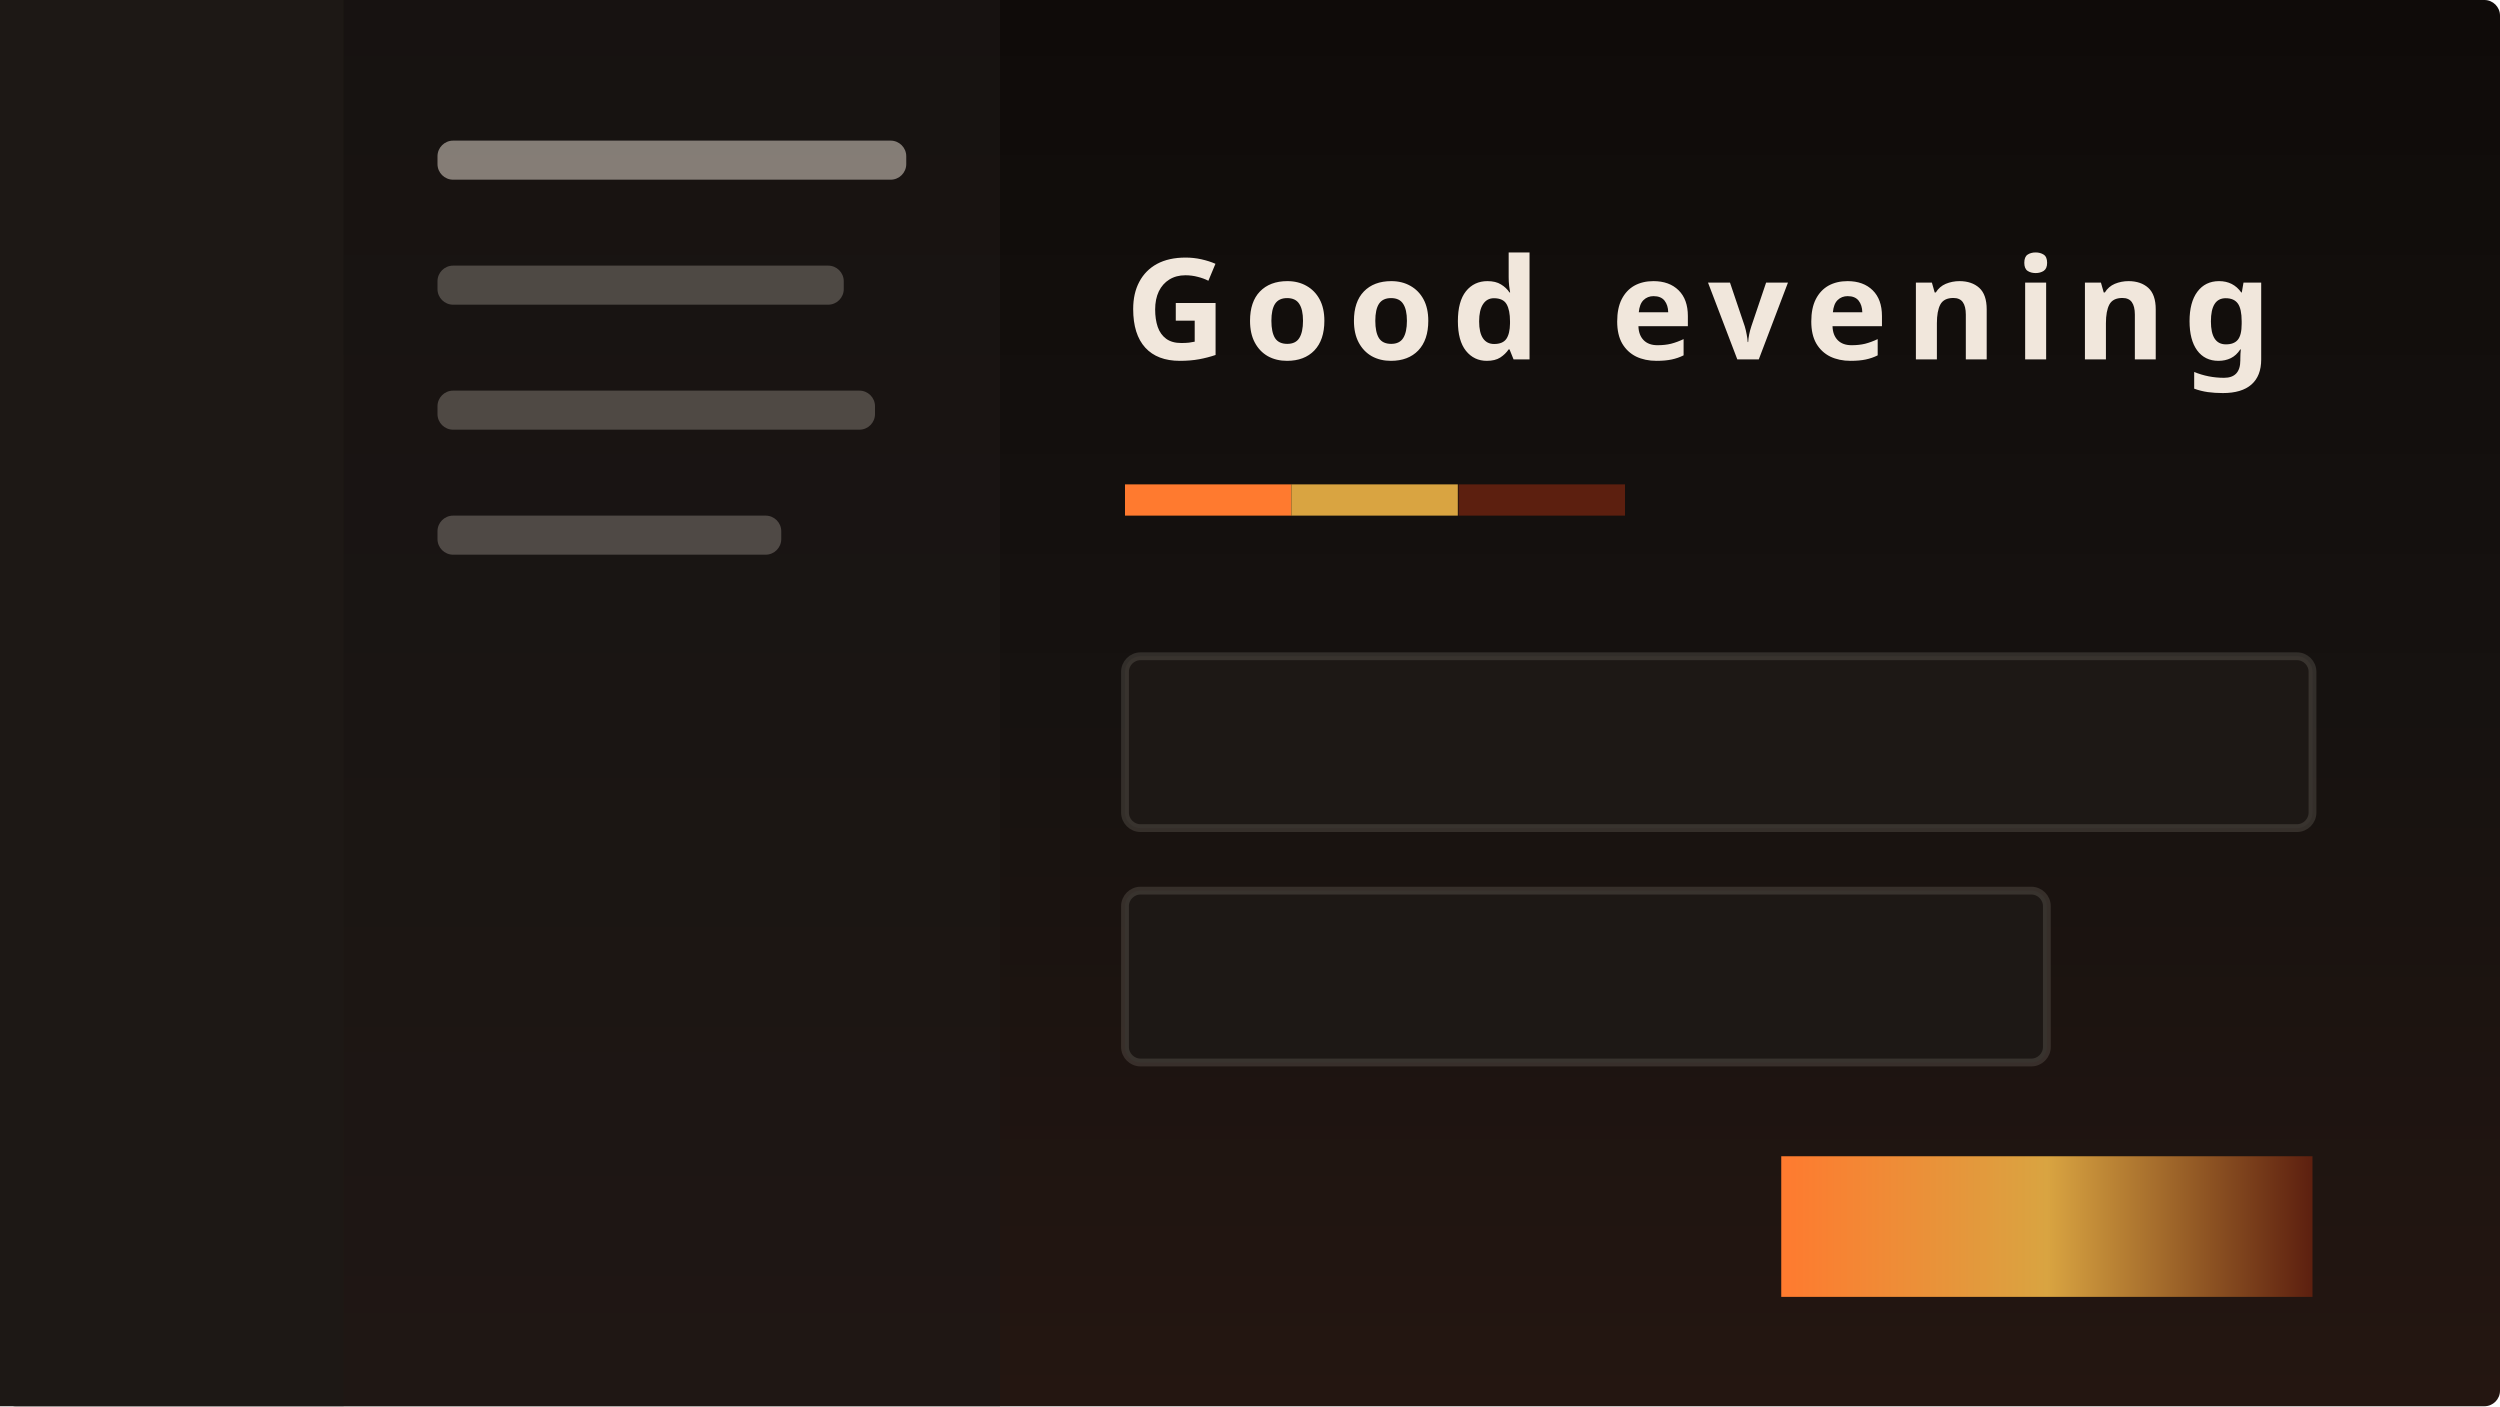
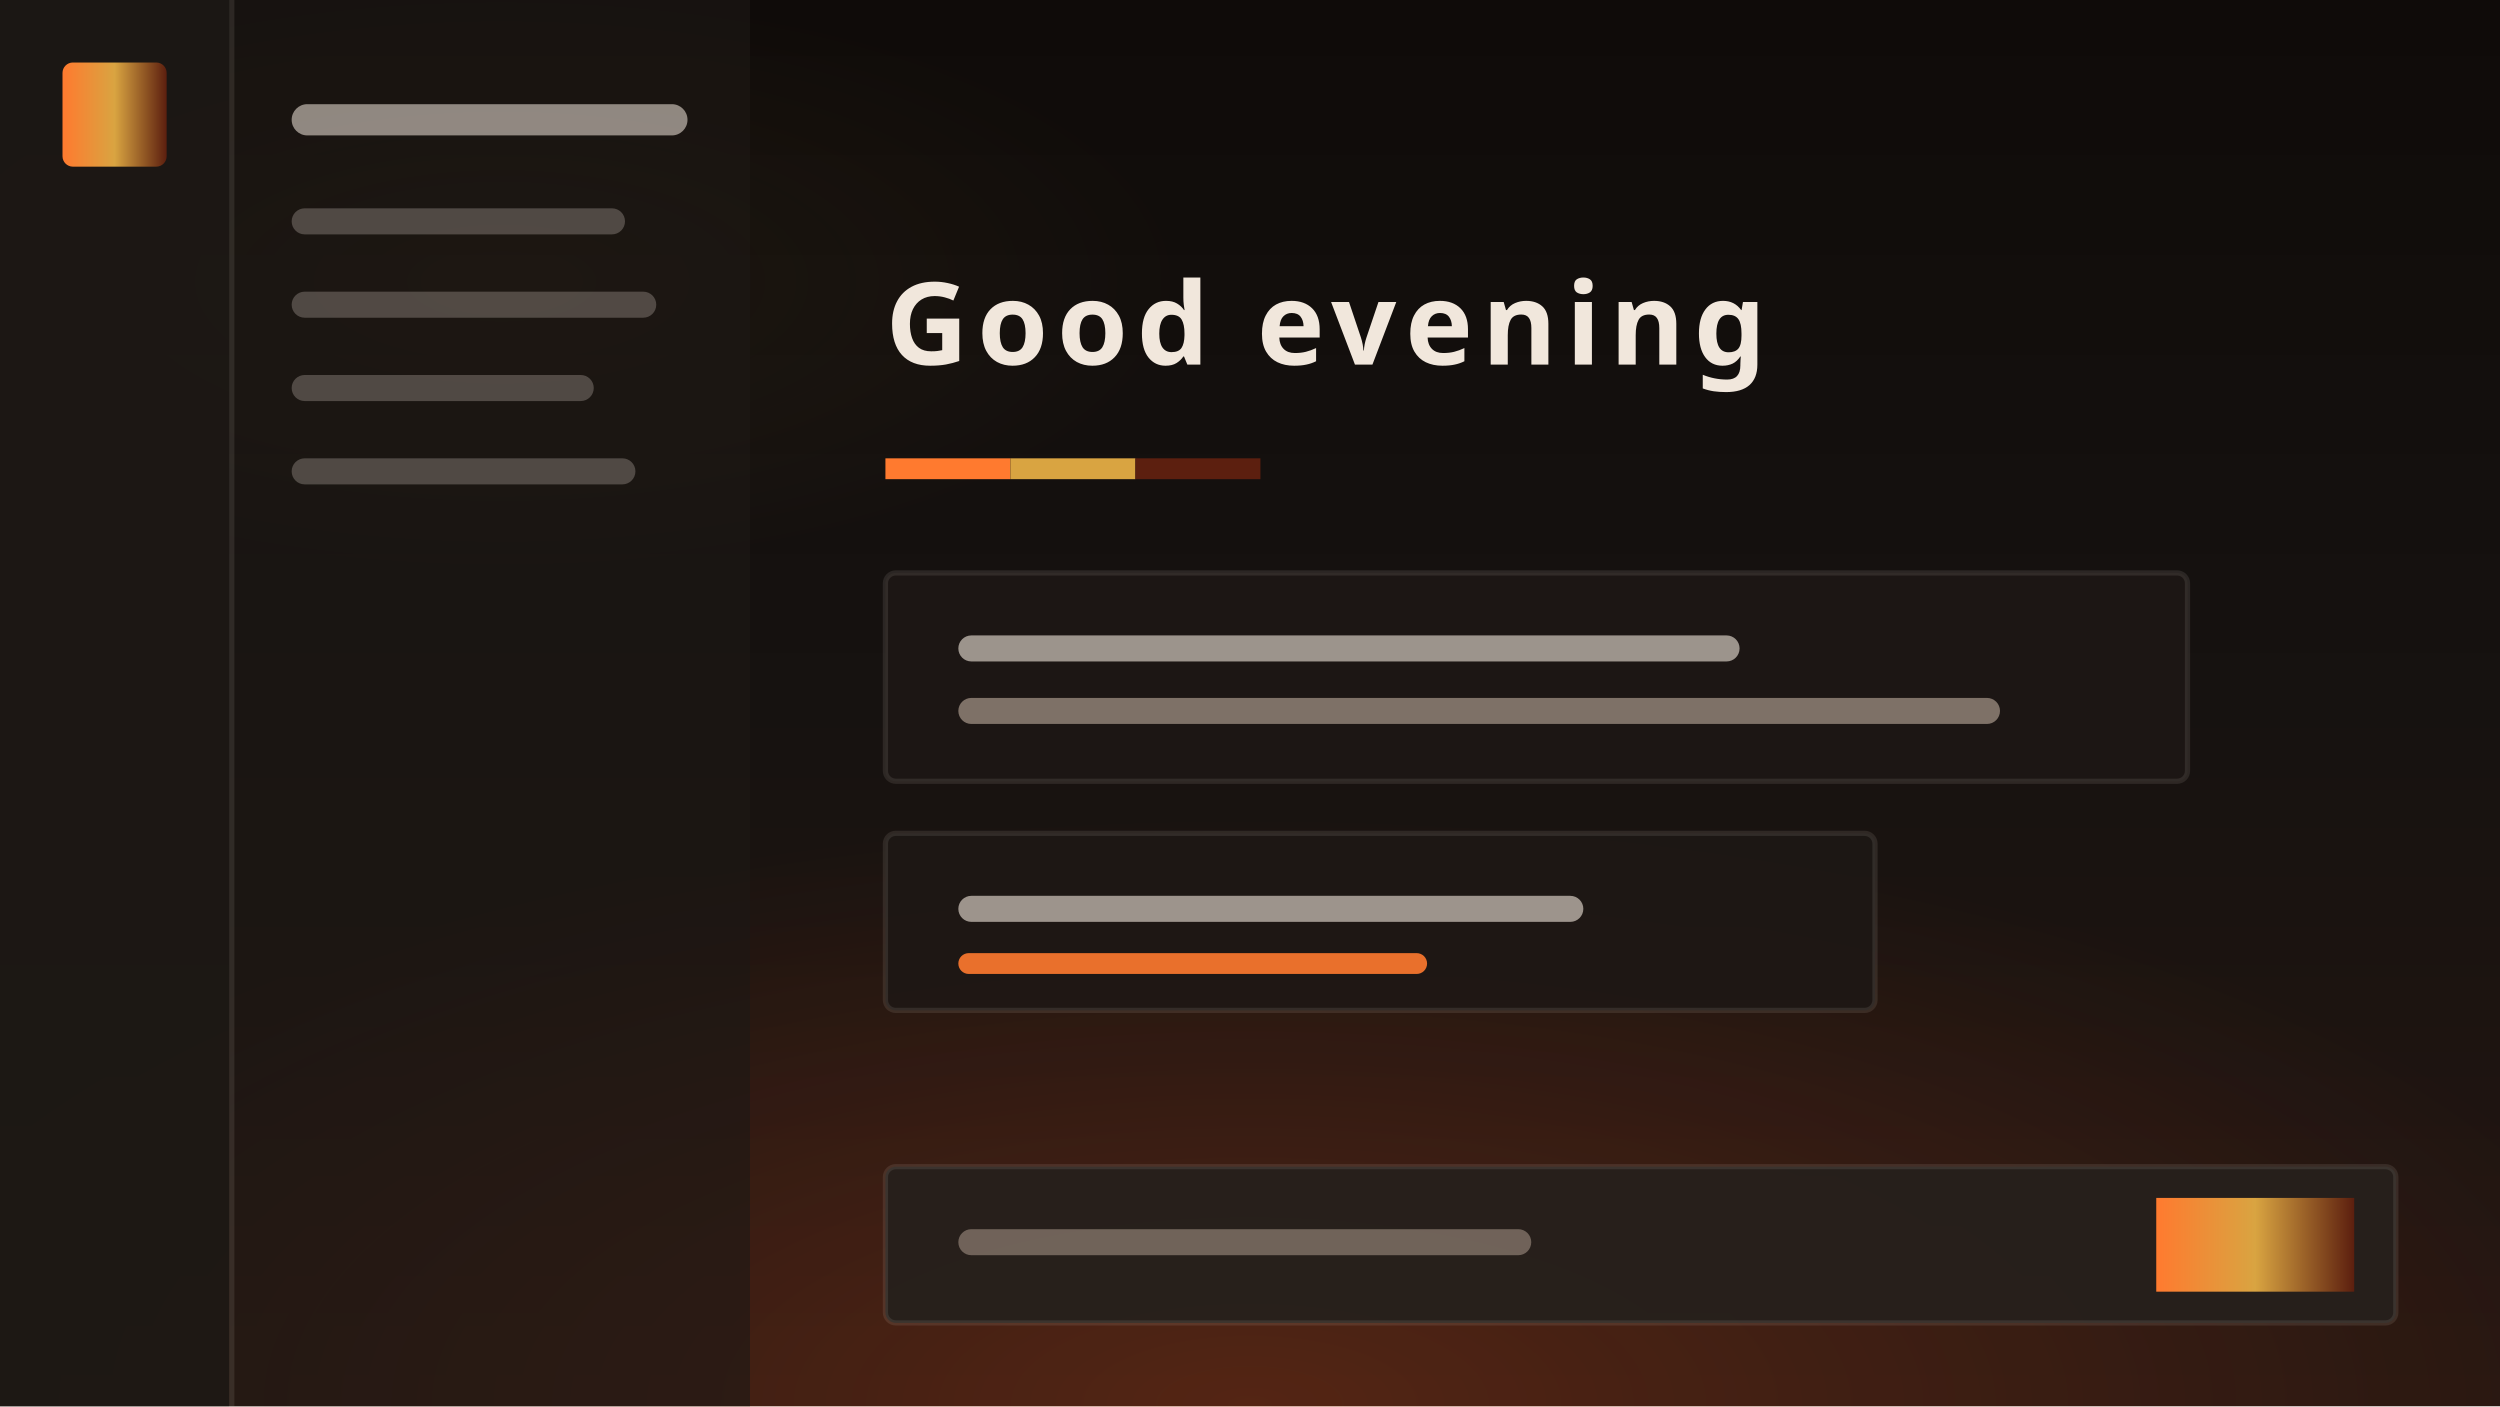
- <svg xmlns="http://www.w3.org/2000/svg" width="320" height="180" viewBox="0 0 320 180">
+ <svg xmlns="http://www.w3.org/2000/svg" width="480" height="270" viewBox="0 0 480 270" role="img" aria-label="Ember Forge">
  <defs>
    <linearGradient id="sky" x1="0" y1="0" x2="0" y2="1">
      <stop offset="0.00" stop-color="#0f0b09" />
      <stop offset="0.50" stop-color="#161210" />
      <stop offset="1.00" stop-color="#241611" />
    </linearGradient>
    <linearGradient id="btn" x1="0" y1="0" x2="1" y2="0">
      <stop offset="0.00" stop-color="#ff7a2f" />
      <stop offset="0.50" stop-color="#d9a441" />
      <stop offset="1.00" stop-color="#5c1f0f" />
    </linearGradient>
+     <radialGradient id="g0">
+       <stop offset="0" stop-color="#ff5a1f" stop-opacity="0.22" />
+       <stop offset="0.7" stop-color="#ff5a1f" stop-opacity="0" />
+     </radialGradient>
+     <radialGradient id="g1">
+       <stop offset="0" stop-color="#d9a441" stop-opacity="0.06" />
+       <stop offset="0.7" stop-color="#d9a441" stop-opacity="0" />
+     </radialGradient>
  </defs>
-   <rect width="320" height="180" rx="2" fill="url(#sky)" />
-   <rect x="0" y="0" width="44" height="180" fill="#1d1815" />
-   <rect x="44" y="0" width="84" height="180" fill="#1d1815" opacity="0.6" />
-   <rect x="56" y="18" width="60" height="5" rx="2" fill="#f1e7dc" opacity="0.5" />
-   <rect x="56" y="34" width="52" height="5" rx="2" fill="#f1e7dc" opacity="0.25" />
-   <rect x="56" y="50" width="56" height="5" rx="2" fill="#f1e7dc" opacity="0.25" />
-   <rect x="56" y="66" width="44" height="5" rx="2" fill="#f1e7dc" opacity="0.25" />
-   <text x="144" y="46" font-family="'Barlow Condensed', sans-serif" font-size="18" font-weight="600" fill="#f1e7dc" style="text-transform:uppercase;letter-spacing:0.12em;">Good evening</text>
-   <rect x="144.0" y="62" width="21.3" height="4" fill="#ff7a2f" />
-   <rect x="165.3" y="62" width="21.3" height="4" fill="#d9a441" />
-   <rect x="186.7" y="62" width="21.3" height="4" fill="#5c1f0f" />
-   <rect x="144" y="84" width="152" height="22" rx="2" fill="#1d1815" stroke="#f1e7dc" stroke-opacity="0.13" />
-   <rect x="144" y="114" width="118" height="22" rx="2" fill="#1d1815" stroke="#f1e7dc" stroke-opacity="0.13" />
-   <rect x="228" y="148" width="68" height="18" rx="0" fill="url(#btn)" />
+   <rect width="480" height="270" fill="url(#sky)" />
+   <ellipse cx="240.0" cy="270.0" rx="384.0" ry="162.0" fill="url(#g0)" />
+   <ellipse cx="96.0" cy="54.0" rx="192.0" ry="81.0" fill="url(#g1)" />
+   <rect x="0" y="0" width="44" height="270" fill="#1d1815" fill-opacity="0.92" />
+   <rect x="12" y="12" width="20" height="20" rx="2" fill="url(#btn)" />
+   <rect x="44" y="0" width="100" height="270" fill="#1d1815" fill-opacity="0.6" />
+   <rect x="44" y="0" width="1" height="270" fill="#f1e7dc" fill-opacity="0.1" />
+   <rect x="56" y="20" width="76" height="6" rx="3" fill="#f1e7dc" fill-opacity="0.55" />
+   <rect x="56" y="40" width="64" height="5" rx="2.5" fill="#f1e7dc" fill-opacity="0.25" />
+   <rect x="56" y="56" width="70" height="5" rx="2.5" fill="#f1e7dc" fill-opacity="0.25" />
+   <rect x="56" y="72" width="58" height="5" rx="2.5" fill="#f1e7dc" fill-opacity="0.25" />
+   <rect x="56" y="88" width="66" height="5" rx="2.5" fill="#f1e7dc" fill-opacity="0.25" />
+   <text x="170" y="70" font-family="'Barlow Condensed', sans-serif" font-size="22" font-weight="600" fill="#f1e7dc" style="text-transform:uppercase;letter-spacing:1.7px;">Good evening</text>
+   <rect x="170.0" y="88" width="24.0" height="4" fill="#ff7a2f" />
+   <rect x="194.0" y="88" width="24.0" height="4" fill="#d9a441" />
+   <rect x="218.0" y="88" width="24.0" height="4" fill="#5c1f0f" />
+   <rect x="170" y="110" width="250" height="40" rx="2" fill="#1d1815" fill-opacity="0.86" stroke="#f1e7dc" stroke-opacity="0.1" />
+   <rect x="184" y="122" width="150" height="5" rx="2.5" fill="#f1e7dc" fill-opacity="0.6" />
+   <rect x="184" y="134" width="200" height="5" rx="2.5" fill="#bfae9f" fill-opacity="0.6" />
+   <rect x="170" y="160" width="190" height="34" rx="2" fill="#1d1815" fill-opacity="0.86" stroke="#f1e7dc" stroke-opacity="0.1" />
+   <rect x="184" y="172" width="120" height="5" rx="2.5" fill="#f1e7dc" fill-opacity="0.6" />
+   <rect x="184" y="183" width="90" height="4" rx="2" fill="#ff7a2f" fill-opacity="0.9" />
+   <rect x="170" y="224" width="290" height="30" rx="2" fill="#26201c" fill-opacity="0.95" stroke="#f1e7dc" stroke-opacity="0.1" />
+   <rect x="184" y="236" width="110" height="5" rx="2.5" fill="#a08f82" fill-opacity="0.6" />
+   <rect x="414" y="230" width="38" height="18" rx="0" fill="url(#btn)" />
</svg>
